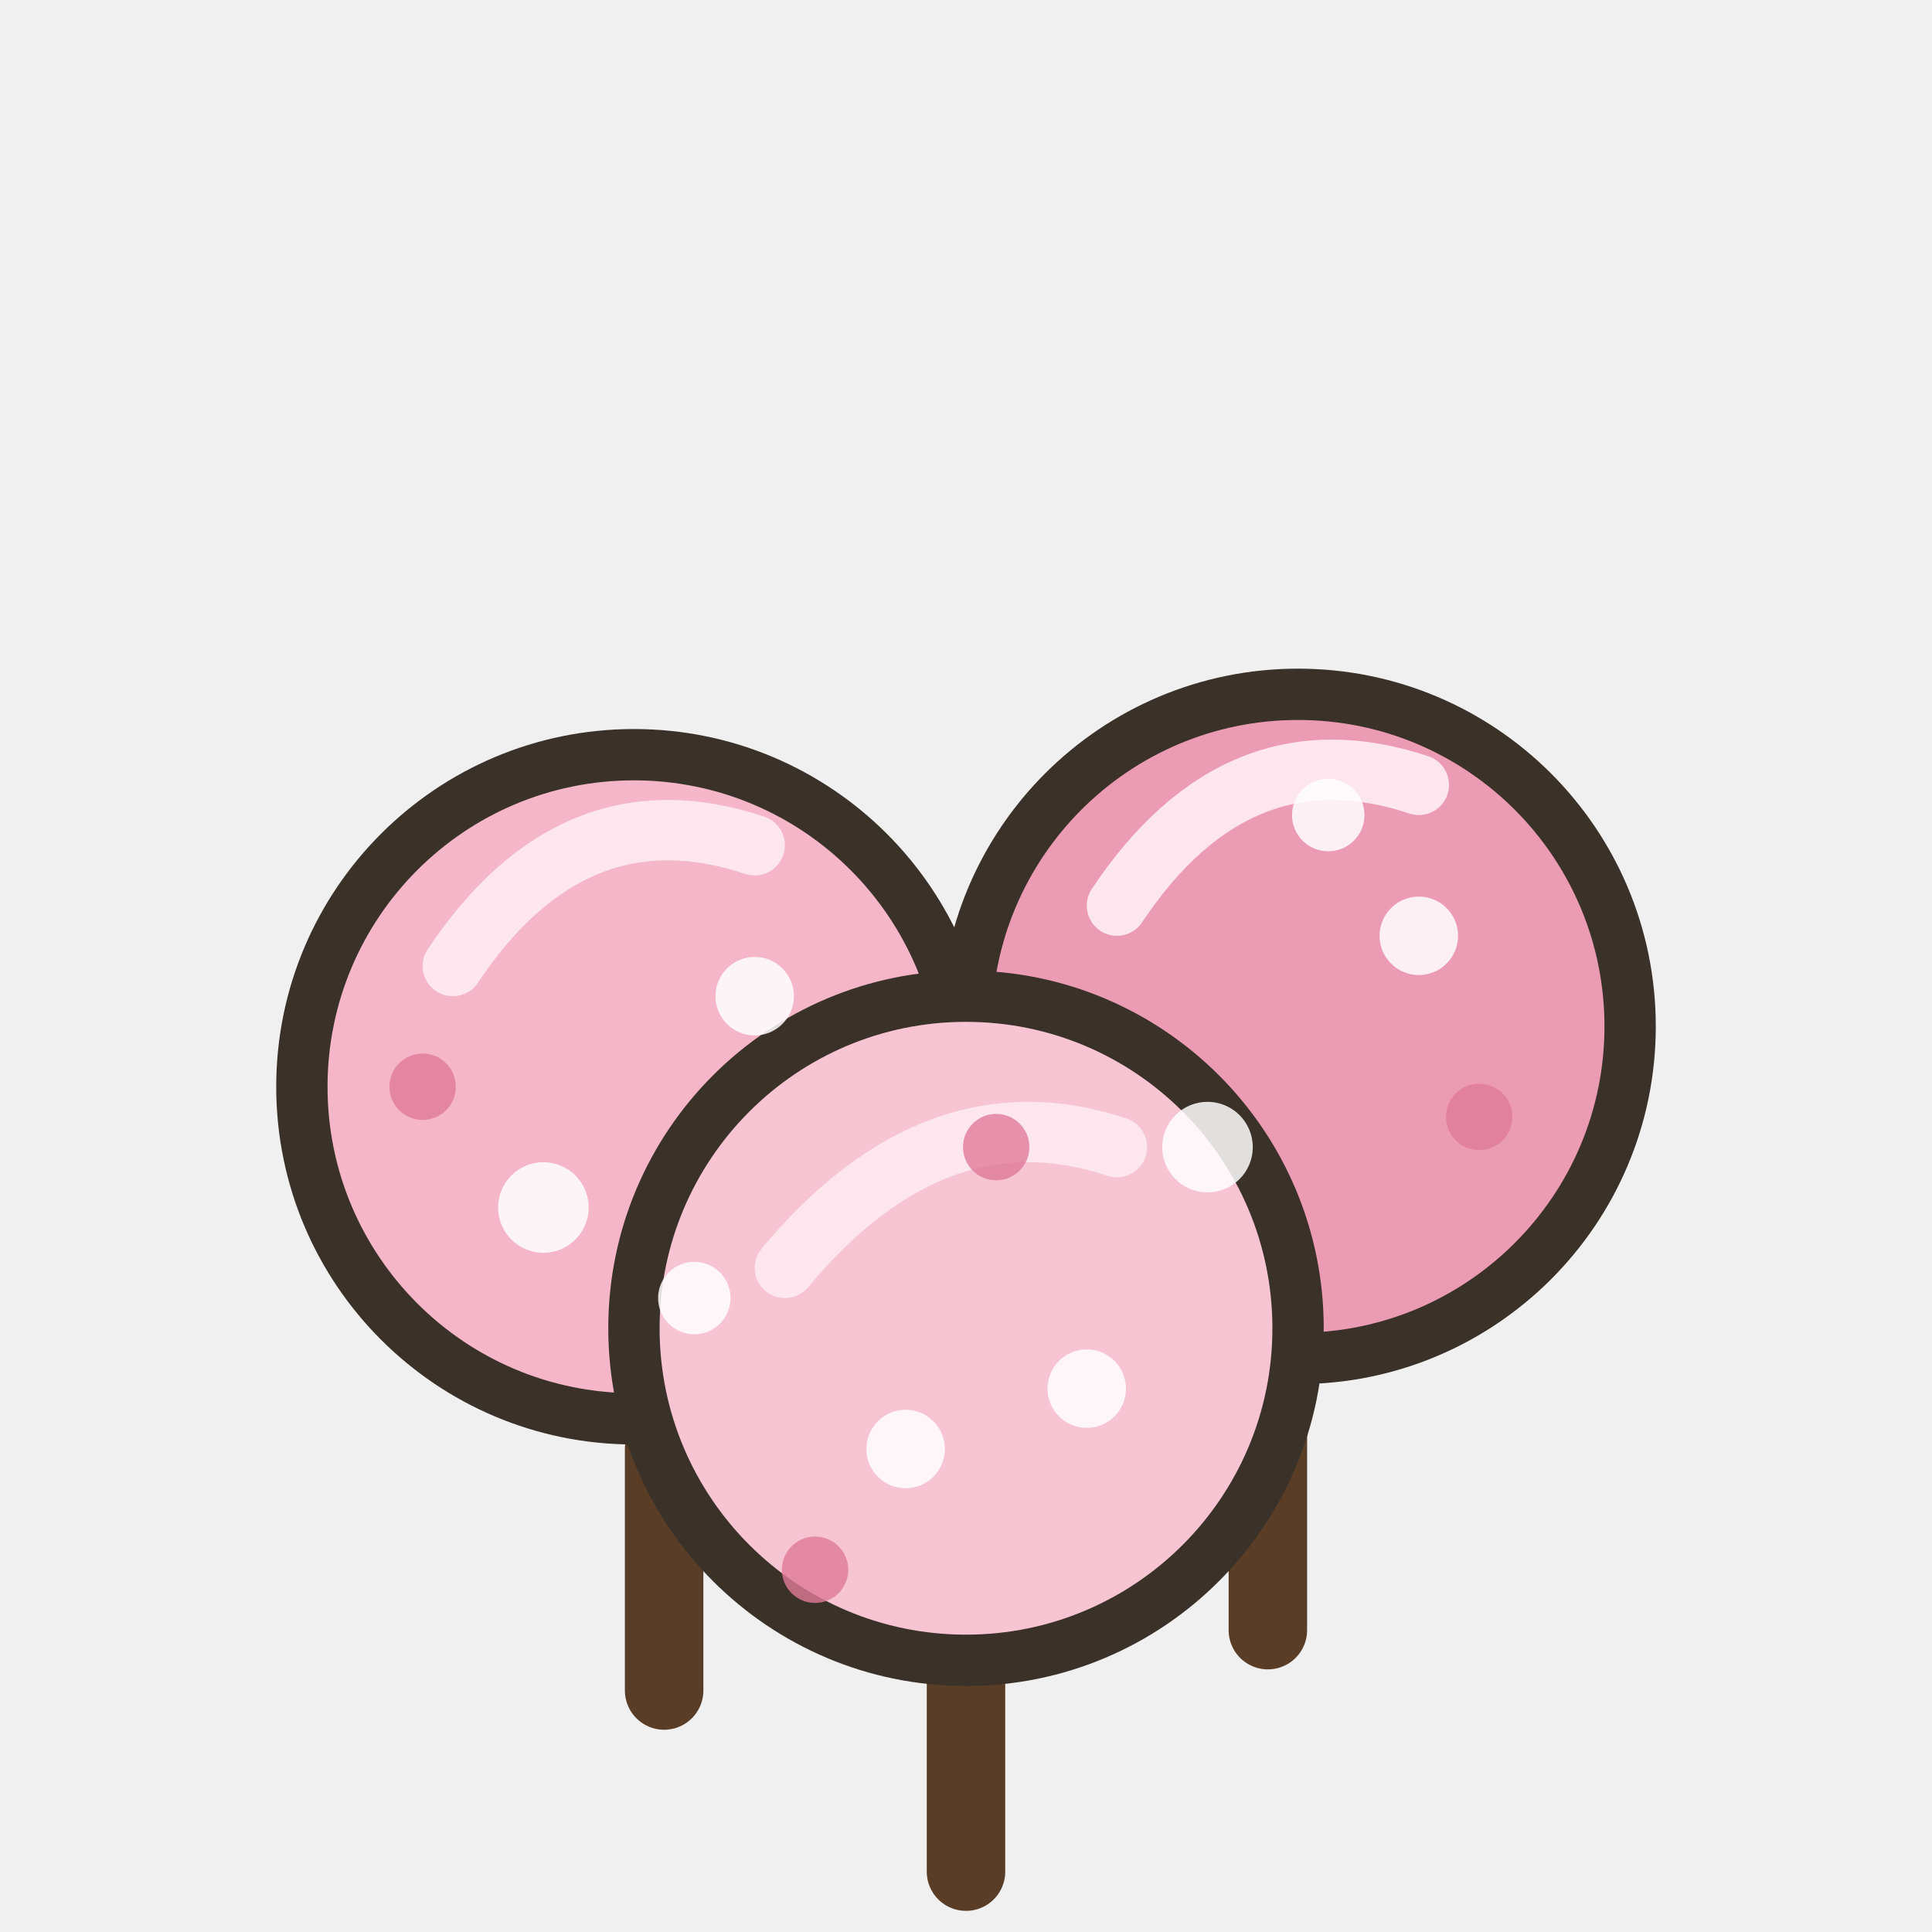
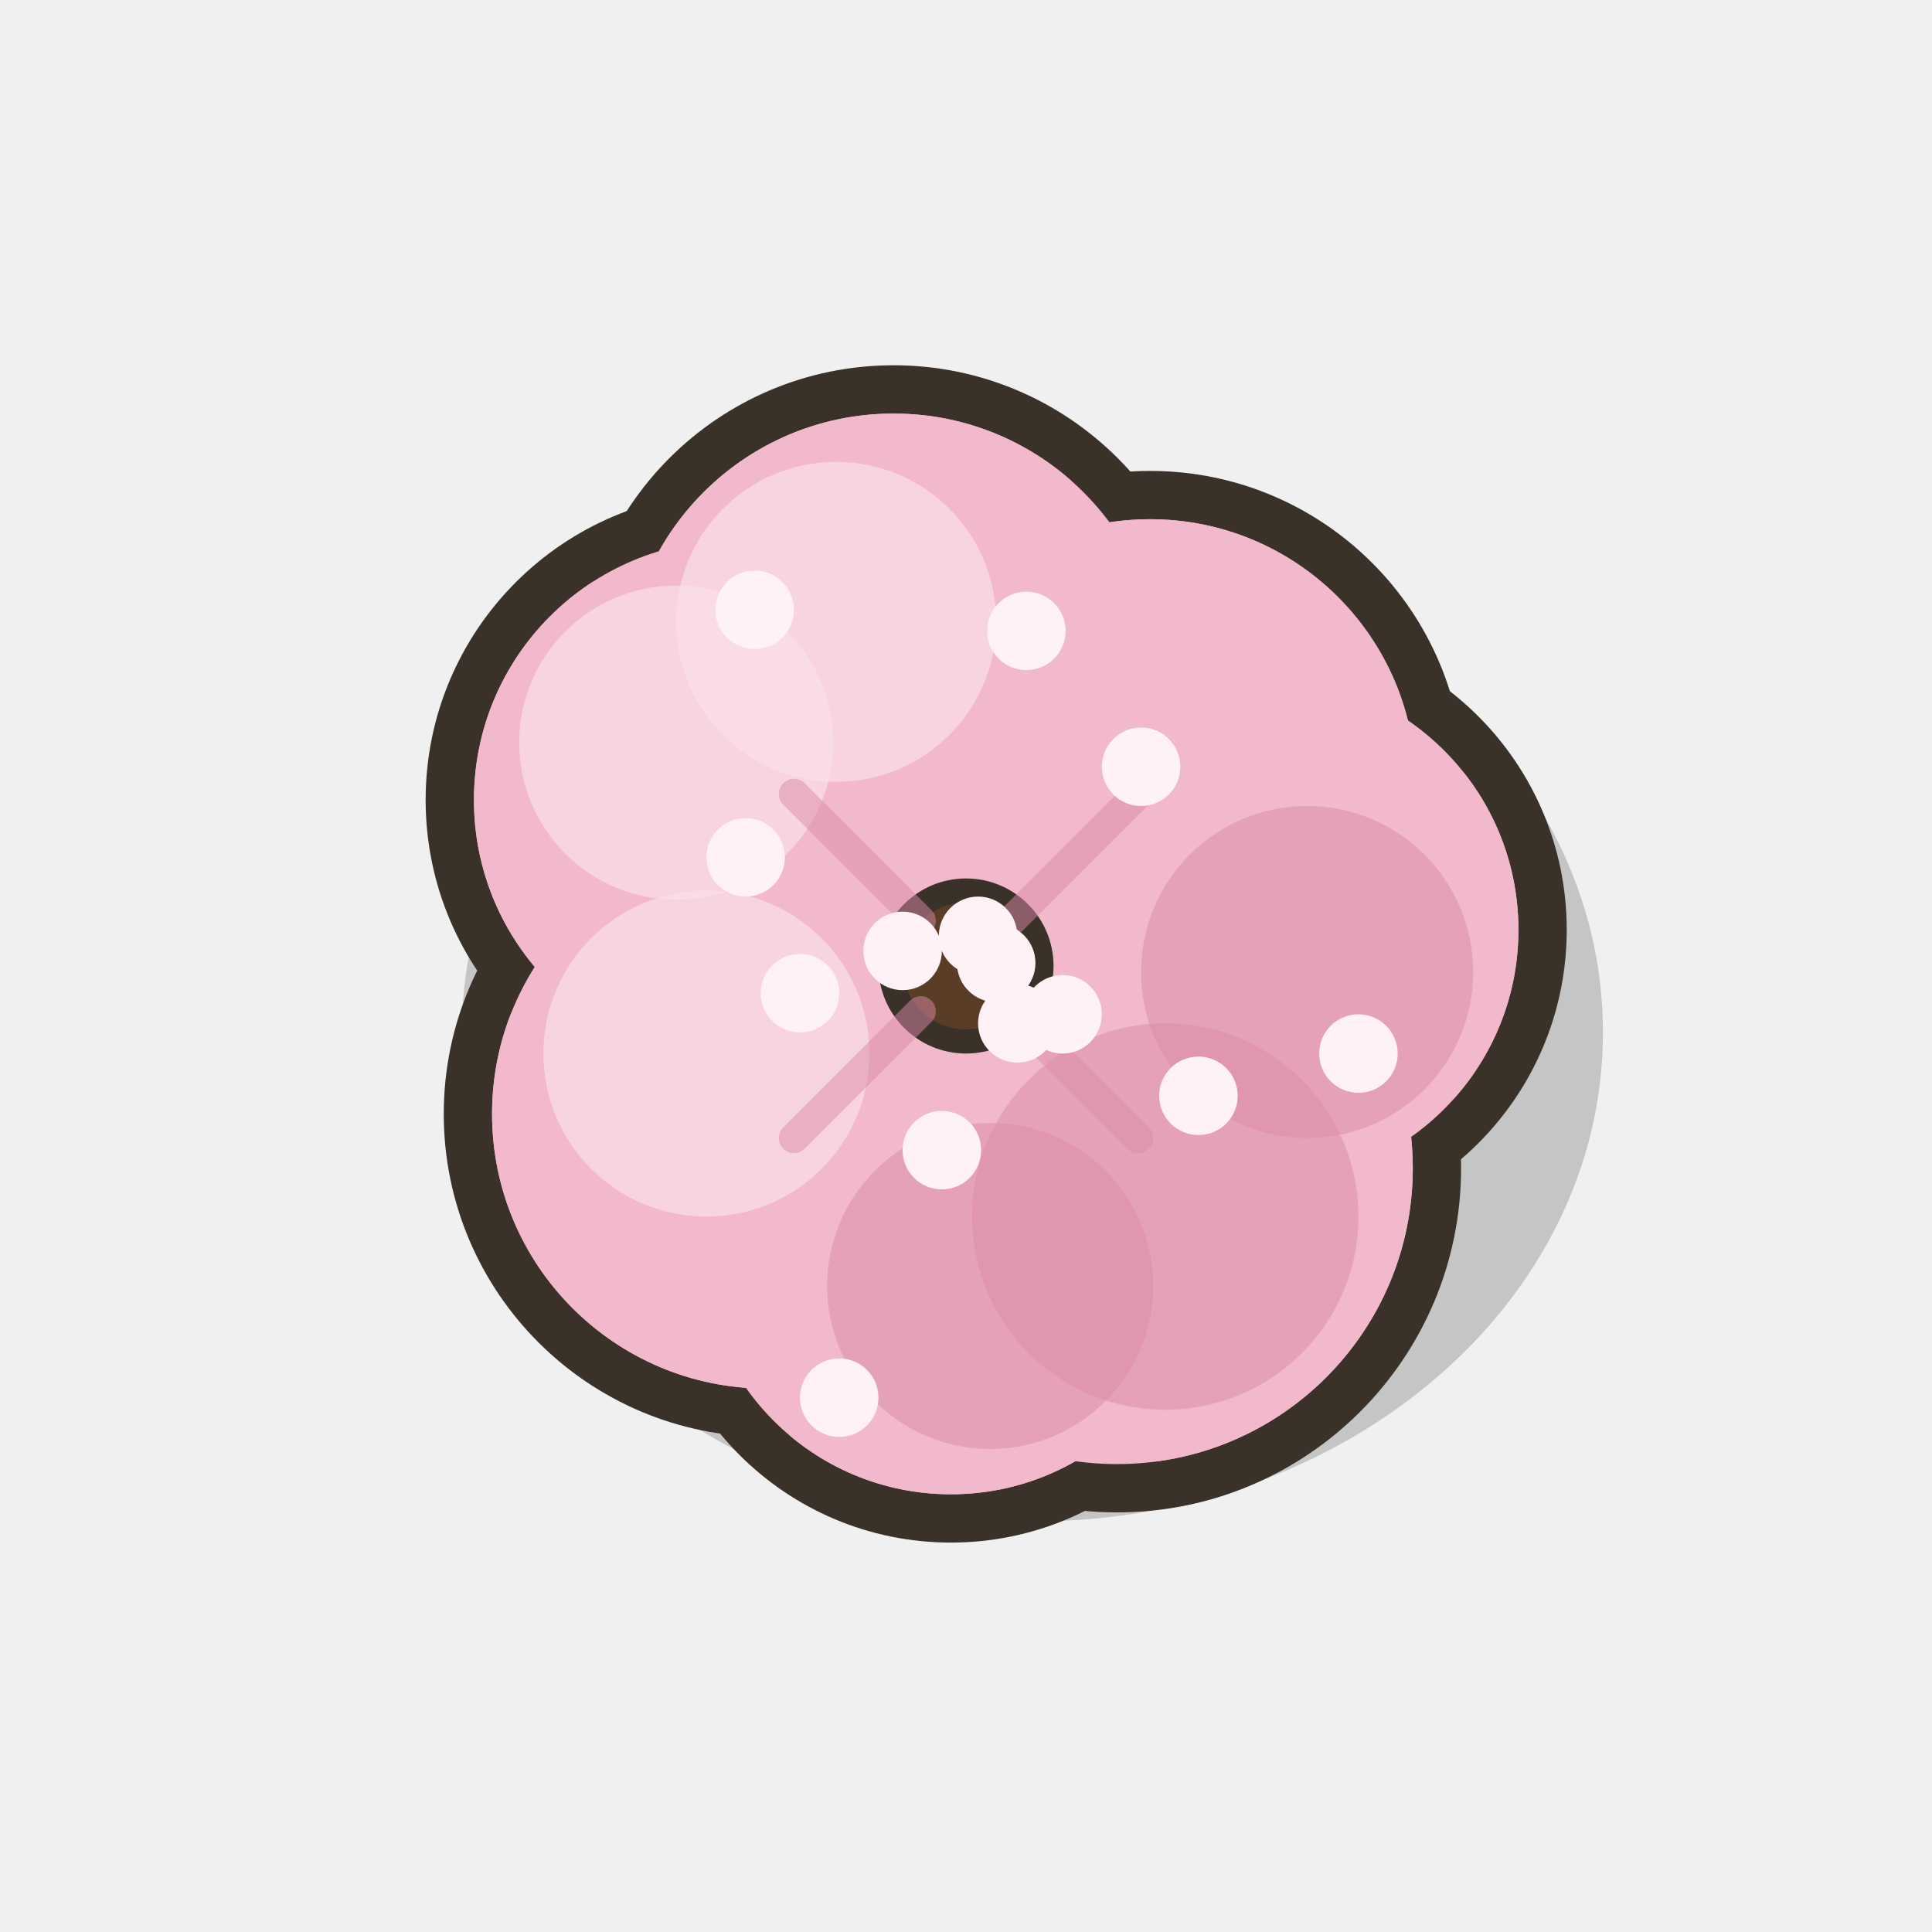
<svg xmlns="http://www.w3.org/2000/svg" width="64" height="64" viewBox="0 0 64 64">
-   <path d="M22,48 L22,56 M42,46 L42,54 M32,52 L32,62" stroke="#5a3d26" stroke-width="2.6" stroke-linecap="round" />
-   <g stroke="#3a3128" stroke-width="1.7" stroke-linejoin="round" stroke-linecap="round">
-     <circle cx="21" cy="36" r="11" fill="#f4b6c8" />
-     <circle cx="43" cy="34" r="11" fill="#ec9bb4" />
-     <circle cx="32" cy="44" r="11" fill="#f7c4d3" />
+   <ellipse cx="34.2" cy="34.2" rx="18.9" ry="16.2" fill="#000000" opacity="0.18" />
+   <g stroke="#3a3128" stroke-width="1.6" stroke-linejoin="round" stroke-linecap="round">
+     <circle cx="41.9" cy="30.8" r="9.2" fill="#f2b8cc" />
+     <circle cx="37.0" cy="38.7" r="10.6" fill="#f2b8cc" />
+     <circle cx="31.5" cy="41.2" r="9.1" fill="#f2b8cc" />
+     <circle cx="25.4" cy="36.9" r="9.9" fill="#f2b8cc" />
+     <circle cx="24.3" cy="26.5" r="9.4" fill="#f2b8cc" />
+     <circle cx="29.6" cy="22.6" r="9.7" fill="#f2b8cc" />
+     <circle cx="38.1" cy="26.0" r="9.6" fill="#f2b8cc" />
+     <circle cx="32.0" cy="32.0" r="11.2" fill="#f2b8cc" />
  </g>
-   <path d="M15,32 Q19,26 25,28 M37,30 Q41,24 47,26 M26,42 Q31,36 37,38" fill="none" stroke="#fde6ee" stroke-width="2" stroke-linecap="round" />
-   <g fill="#ffffff" opacity="0.85">
-     <circle cx="18" cy="40" r="1.5" />
-     <circle cx="25" cy="33" r="1.3" />
-     <circle cx="40" cy="38" r="1.5" />
-     <circle cx="47" cy="31" r="1.3" />
-     <circle cx="30" cy="48" r="1.3" />
-     <circle cx="36" cy="46" r="1.3" />
-     <circle cx="23" cy="43" r="1.2" />
-     <circle cx="44" cy="27" r="1.2" />
-   </g>
-   <g fill="#e07a9a" opacity="0.8">
-     <circle cx="14" cy="36" r="1.1" />
-     <circle cx="33" cy="38" r="1.1" />
-     <circle cx="49" cy="37" r="1.1" />
-     <circle cx="27" cy="52" r="1.1" />
-   </g>
+   <circle cx="41.9" cy="30.8" r="8.4" fill="#f2b8cc" />
+   <circle cx="37.0" cy="38.7" r="9.8" fill="#f2b8cc" />
+   <circle cx="31.5" cy="41.2" r="8.3" fill="#f2b8cc" />
+   <circle cx="25.4" cy="36.9" r="9.1" fill="#f2b8cc" />
+   <circle cx="24.3" cy="26.5" r="8.6" fill="#f2b8cc" />
+   <circle cx="29.6" cy="22.6" r="8.9" fill="#f2b8cc" />
+   <circle cx="38.1" cy="26.0" r="8.8" fill="#f2b8cc" />
+   <circle cx="32.0" cy="32.0" r="10.4" fill="#f2b8cc" />
+   <circle cx="43.3" cy="32.2" r="5.5" fill="#d98aa8" opacity="0.5" />
+   <circle cx="38.6" cy="40.3" r="6.4" fill="#d98aa8" opacity="0.5" />
+   <circle cx="32.8" cy="42.6" r="5.4" fill="#d98aa8" opacity="0.5" />
+   <circle cx="23.4" cy="34.9" r="5.4" fill="#fbe0ea" opacity="0.7" />
+   <circle cx="22.4" cy="24.6" r="5.2" fill="#fbe0ea" opacity="0.7" />
+   <circle cx="27.7" cy="20.6" r="5.3" fill="#fbe0ea" opacity="0.7" />
+   <circle cx="32.0" cy="32.0" r="2.5" fill="#5a3d26" stroke="#3a3128" stroke-width="0.8" />
+   <path d="M33.5,33.5 L37.7,37.7" fill="none" stroke="#d98aa8" stroke-width="1" stroke-linecap="round" stroke-linejoin="round" opacity="0.5" />
+   <path d="M30.5,33.5 L26.3,37.7" fill="none" stroke="#d98aa8" stroke-width="1" stroke-linecap="round" stroke-linejoin="round" opacity="0.5" />
+   <path d="M30.5,30.5 L26.3,26.3" fill="none" stroke="#d98aa8" stroke-width="1" stroke-linecap="round" stroke-linejoin="round" opacity="0.5" />
+   <path d="M33.5,30.5 L37.7,26.3" fill="none" stroke="#d98aa8" stroke-width="1" stroke-linecap="round" stroke-linejoin="round" opacity="0.5" />
+   <circle cx="32.4" cy="31.0" r="1.3" fill="#fff2f6" />
+   <circle cx="27.8" cy="46.3" r="1.3" fill="#fff2f6" />
+   <circle cx="31.2" cy="38.1" r="1.3" fill="#fff2f6" />
+   <circle cx="24.7" cy="28.4" r="1.3" fill="#fff2f6" />
+   <circle cx="25.0" cy="20.2" r="1.3" fill="#fff2f6" />
+   <circle cx="33.0" cy="31.9" r="1.3" fill="#fff2f6" />
+   <circle cx="33.7" cy="33.9" r="1.3" fill="#fff2f6" />
+   <circle cx="37.8" cy="25.4" r="1.3" fill="#fff2f6" />
+   <circle cx="35.2" cy="33.6" r="1.3" fill="#fff2f6" />
+   <circle cx="39.7" cy="36.3" r="1.3" fill="#fff2f6" />
+   <circle cx="34.0" cy="20.9" r="1.3" fill="#fff2f6" />
+   <circle cx="29.9" cy="31.5" r="1.3" fill="#fff2f6" />
+   <circle cx="45.0" cy="34.9" r="1.3" fill="#fff2f6" />
+   <circle cx="26.5" cy="32.9" r="1.3" fill="#fff2f6" />
</svg>
